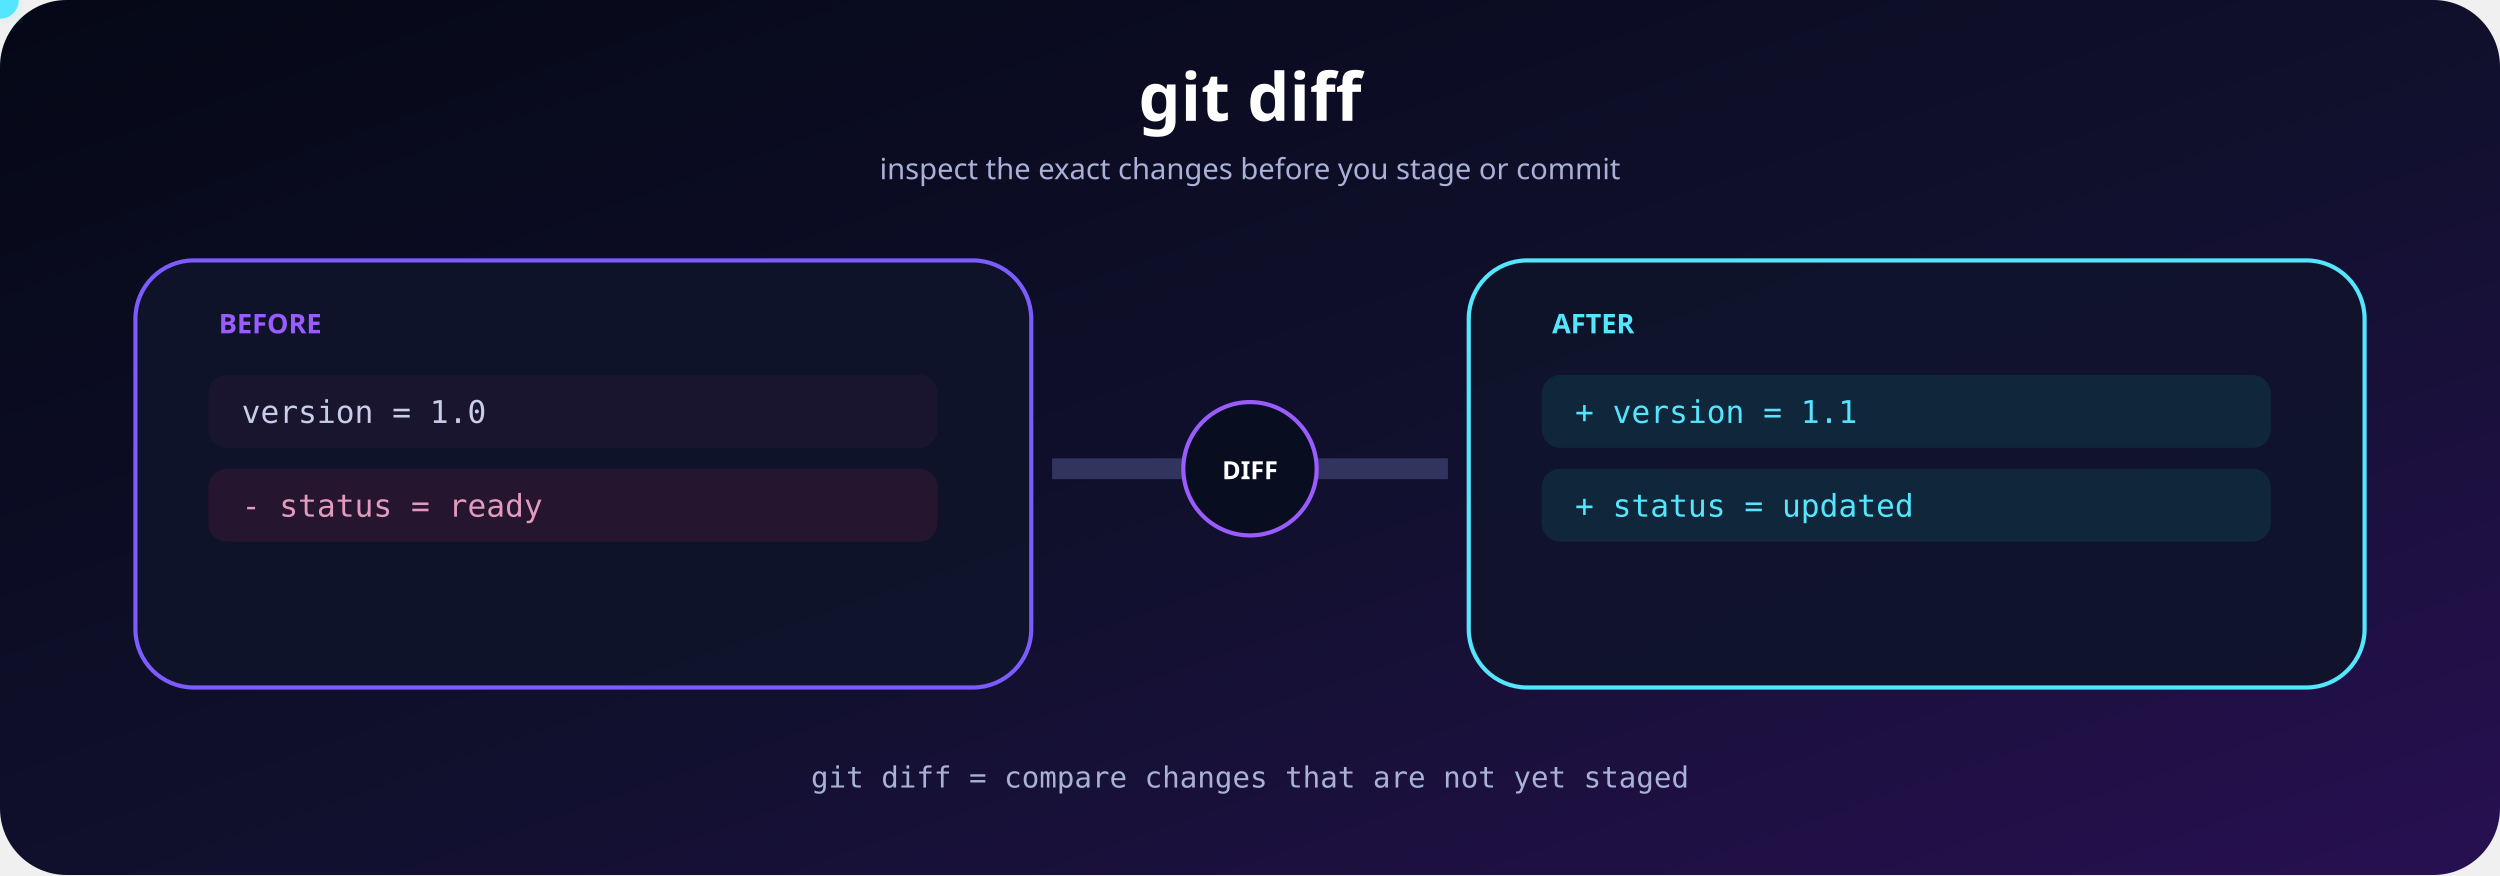
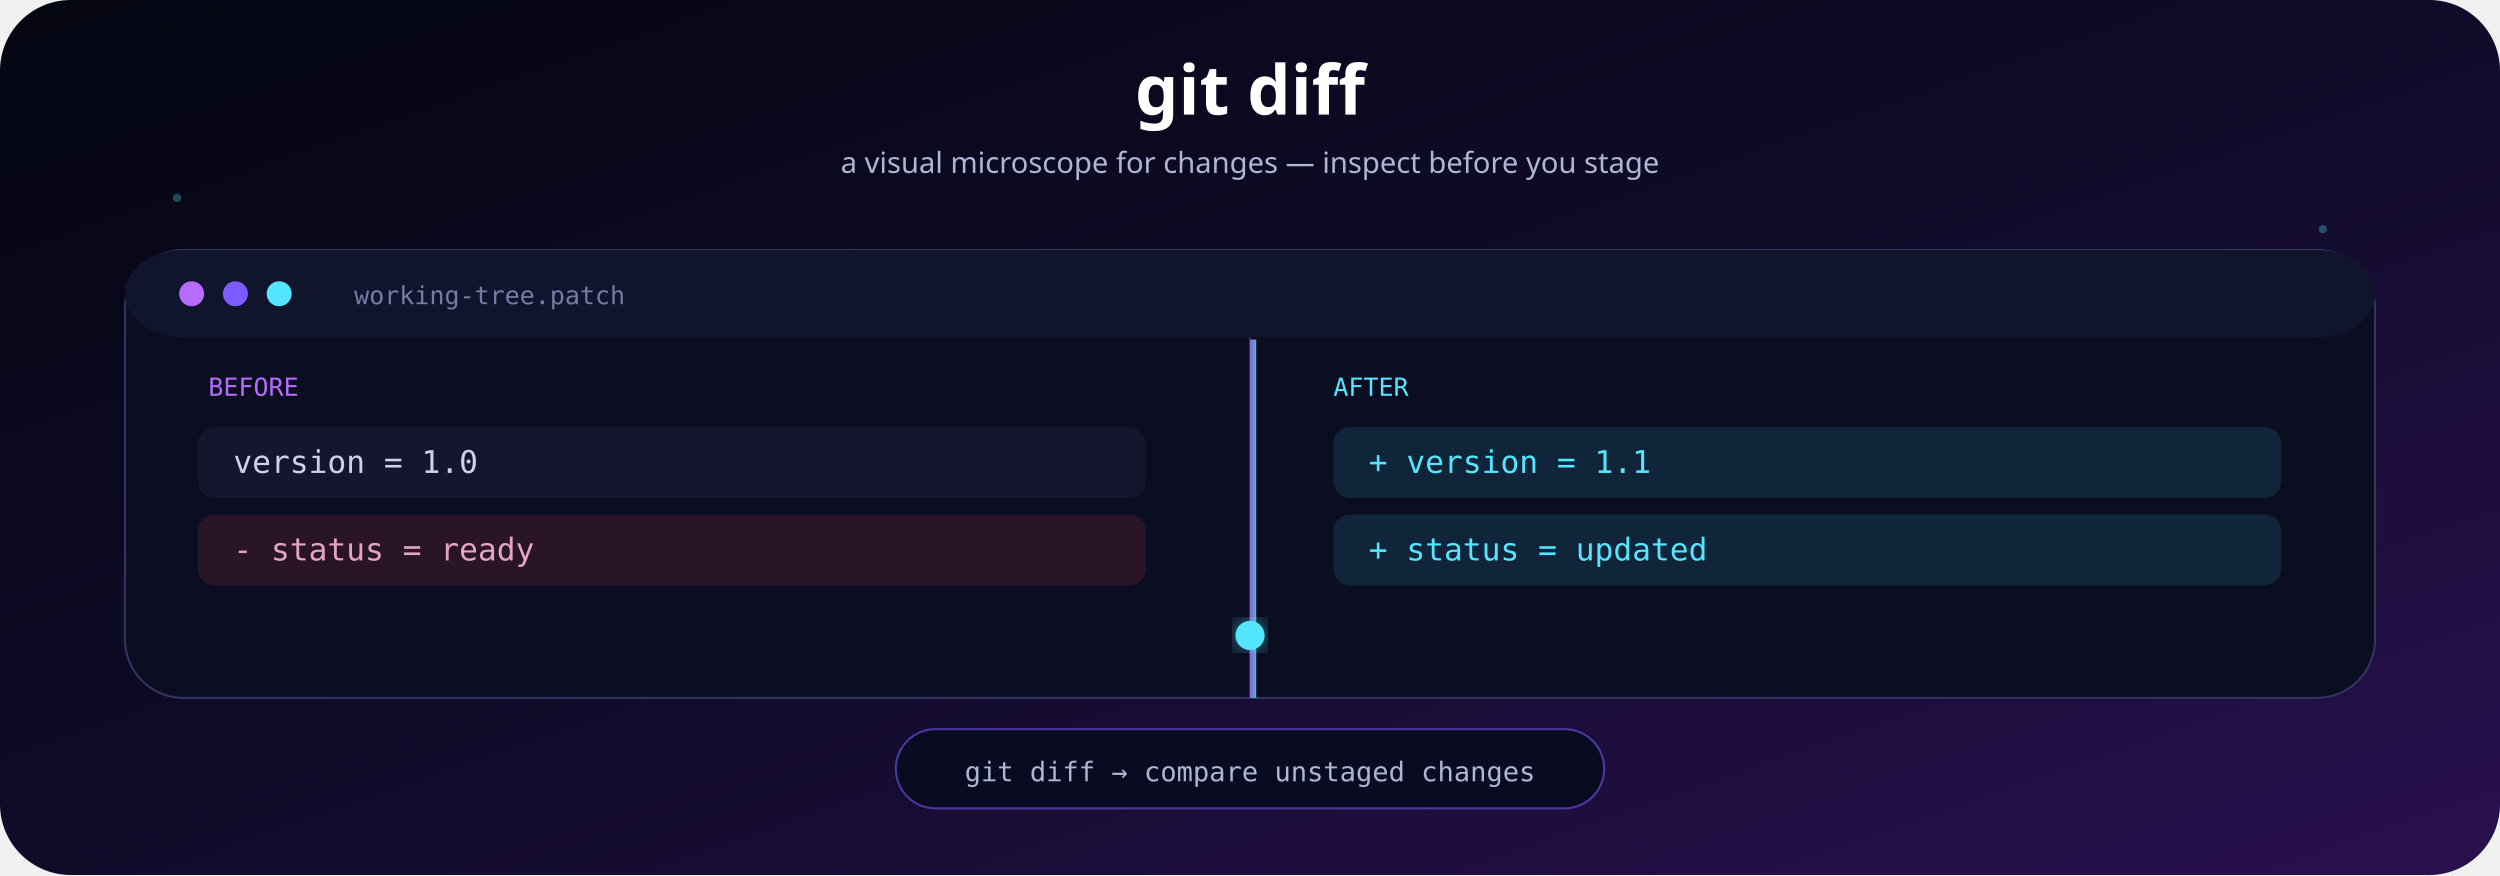
<svg xmlns="http://www.w3.org/2000/svg" viewBox="0 0 1200 420">
  <defs>
    <linearGradient id="bg" x2="1" y2="1">
-       <stop stop-color="#050816" />
-       <stop offset=".55" stop-color="#11102E" />
-       <stop offset="1" stop-color="#281052" />
+       <stop stop-color="#040611" />
+       <stop offset=".5" stop-color="#100B29" />
+       <stop offset="1" stop-color="#29104F" />
    </linearGradient>
-     <linearGradient id="neon">
-       <stop stop-color="#9B5CFF" />
+     <linearGradient id="scan">
+       <stop stop-color="#B66CFF" />
      <stop offset="1" stop-color="#55E6FF" />
    </linearGradient>
    <filter id="glow">
      <feGaussianBlur stdDeviation="7" result="b" />
      <feMerge>
        <feMergeNode in="b" />
        <feMergeNode in="SourceGraphic" />
      </feMerge>
    </filter>
  </defs>
-   <rect width="1200" height="420" rx="32" fill="url(#bg)" />
-   <text x="600" y="58" text-anchor="middle" fill="#fff" font-family="system-ui" font-size="32" font-weight="800">git diff</text>
-   <text x="600" y="86" text-anchor="middle" fill="#A9B1D6" font-family="system-ui" font-size="14">inspect the exact changes before you stage or commit</text>
-   <rect x="65" y="125" width="430" height="205" rx="28" fill="#10142B" fill-opacity=".92" stroke="#7C5CFF" stroke-width="2" />
-   <rect x="705" y="125" width="430" height="205" rx="28" fill="#10142B" fill-opacity=".92" stroke="#55E6FF" stroke-width="2" />
-   <text x="105" y="160" fill="#9B5CFF" font-family="system-ui" font-size="13" font-weight="800">BEFORE</text>
-   <text x="745" y="160" fill="#55E6FF" font-family="system-ui" font-size="13" font-weight="800">AFTER</text>
-   <g font-family="monospace" font-size="15">
-     <rect x="100" y="180" width="350" height="35" rx="9" fill="#19152F" />
-     <text x="116" y="203" fill="#C8CDEA">version = 1.0</text>
-     <rect x="100" y="225" width="350" height="35" rx="9" fill="#25152E" />
-     <text x="116" y="248" fill="#E39ABF">- status = ready</text>
-     <rect x="740" y="180" width="350" height="35" rx="9" fill="#10263A" />
-     <text x="756" y="203" fill="#55E6FF">+ version = 1.1</text>
-     <rect x="740" y="225" width="350" height="35" rx="9" fill="#10263A" />
-     <text x="756" y="248" fill="#55E6FF">+ status = updated</text>
-   </g>
-   <path d="M505 225H695" stroke="#30345F" stroke-width="10" />
-   <path d="M505 225H695" stroke="url(#neon)" stroke-width="4" stroke-dasharray="10 12">
-     <animate attributeName="stroke-dashoffset" from="0" to="-44" dur="1s" repeatCount="indefinite" />
-   </path>
-   <g filter="url(#glow)">
-     <circle r="9" fill="#55E6FF">
-       <animateMotion dur="1.5s" repeatCount="indefinite" path="M505 225H695" />
+   <rect width="1200" height="420" rx="34" fill="url(#bg)" />
+   <g fill="#55E6FF" opacity=".3">
+     <circle cx="85" cy="95" r="2">
+       <animate attributeName="cy" values="95;70;95" dur="3s" repeatCount="indefinite" />
+     </circle>
+     <circle cx="1115" cy="110" r="2">
+       <animate attributeName="cx" values="1115;1140;1115" dur="4s" repeatCount="indefinite" />
    </circle>
  </g>
-   <circle cx="600" cy="225" r="32" fill="#090D20" stroke="#9B5CFF" stroke-width="2">
-     <animate attributeName="r" values="27;40;27" dur="2s" repeatCount="indefinite" />
-   </circle>
-   <text x="600" y="230" text-anchor="middle" fill="#fff" font-family="system-ui" font-size="12" font-weight="800">DIFF</text>
-   <text x="600" y="378" text-anchor="middle" fill="#A9B1D6" font-family="monospace" font-size="14">git diff = compare changes that are not yet staged</text>
+   <text x="600" y="55" text-anchor="middle" fill="#fff" font-family="system-ui" font-size="33" font-weight="850">git diff</text>
+   <text x="600" y="83" text-anchor="middle" fill="#AEB5D5" font-family="system-ui" font-size="14">a visual microscope for changes — inspect before you stage</text>
+   <g>
+     <rect x="60" y="120" width="1080" height="215" rx="28" fill="#0B0D20" stroke="#30345F" />
+     <rect x="60" y="120" width="1080" height="42" rx="28" fill="#11142D" />
+     <circle cx="92" cy="141" r="6" fill="#B66CFF" />
+     <circle cx="113" cy="141" r="6" fill="#7C5CFF" />
+     <circle cx="134" cy="141" r="6" fill="#55E6FF" />
+     <text x="170" y="146" fill="#737DA5" font-family="monospace" font-size="12">working-tree.patch</text>
+     <line x1="600" y1="162" x2="600" y2="335" stroke="#30345F" />
+     <text x="100" y="190" fill="#B66CFF" font-family="monospace" font-size="12">BEFORE</text>
+     <text x="640" y="190" fill="#55E6FF" font-family="monospace" font-size="12">AFTER</text>
+     <g font-family="monospace" font-size="15">
+       <rect x="95" y="205" width="455" height="34" rx="8" fill="#15152D" />
+       <text x="112" y="227" fill="#CDD2EB">version = 1.0</text>
+       <rect x="95" y="247" width="455" height="34" rx="8" fill="#291525" />
+       <text x="112" y="269" fill="#E5A4C5">- status = ready</text>
+       <rect x="640" y="205" width="455" height="34" rx="8" fill="#10253A" />
+       <text x="657" y="227" fill="#55E6FF">+ version = 1.1</text>
+       <rect x="640" y="247" width="455" height="34" rx="8" fill="#10253A" />
+       <text x="657" y="269" fill="#55E6FF">+ status = updated</text>
+     </g>
+     <rect x="600" y="163" width="3" height="172" fill="url(#scan)" opacity=".8">
+       <animate attributeName="x" values="590;610;590" dur="2.5s" repeatCount="indefinite" />
+     </rect>
+   </g>
+   <g filter="url(#glow)">
+     <circle cx="600" cy="305" r="7" fill="#55E6FF">
+       <animate attributeName="cx" values="590;610;590" dur="2.5s" repeatCount="indefinite" />
+     </circle>
+   </g>
+   <rect x="430" y="350" width="340" height="38" rx="19" fill="#090C20" stroke="#7C5CFF" stroke-opacity=".55" />
+   <text x="600" y="375" text-anchor="middle" fill="#AEB5D5" font-family="monospace" font-size="13">git diff → compare unstaged changes</text>
</svg>
